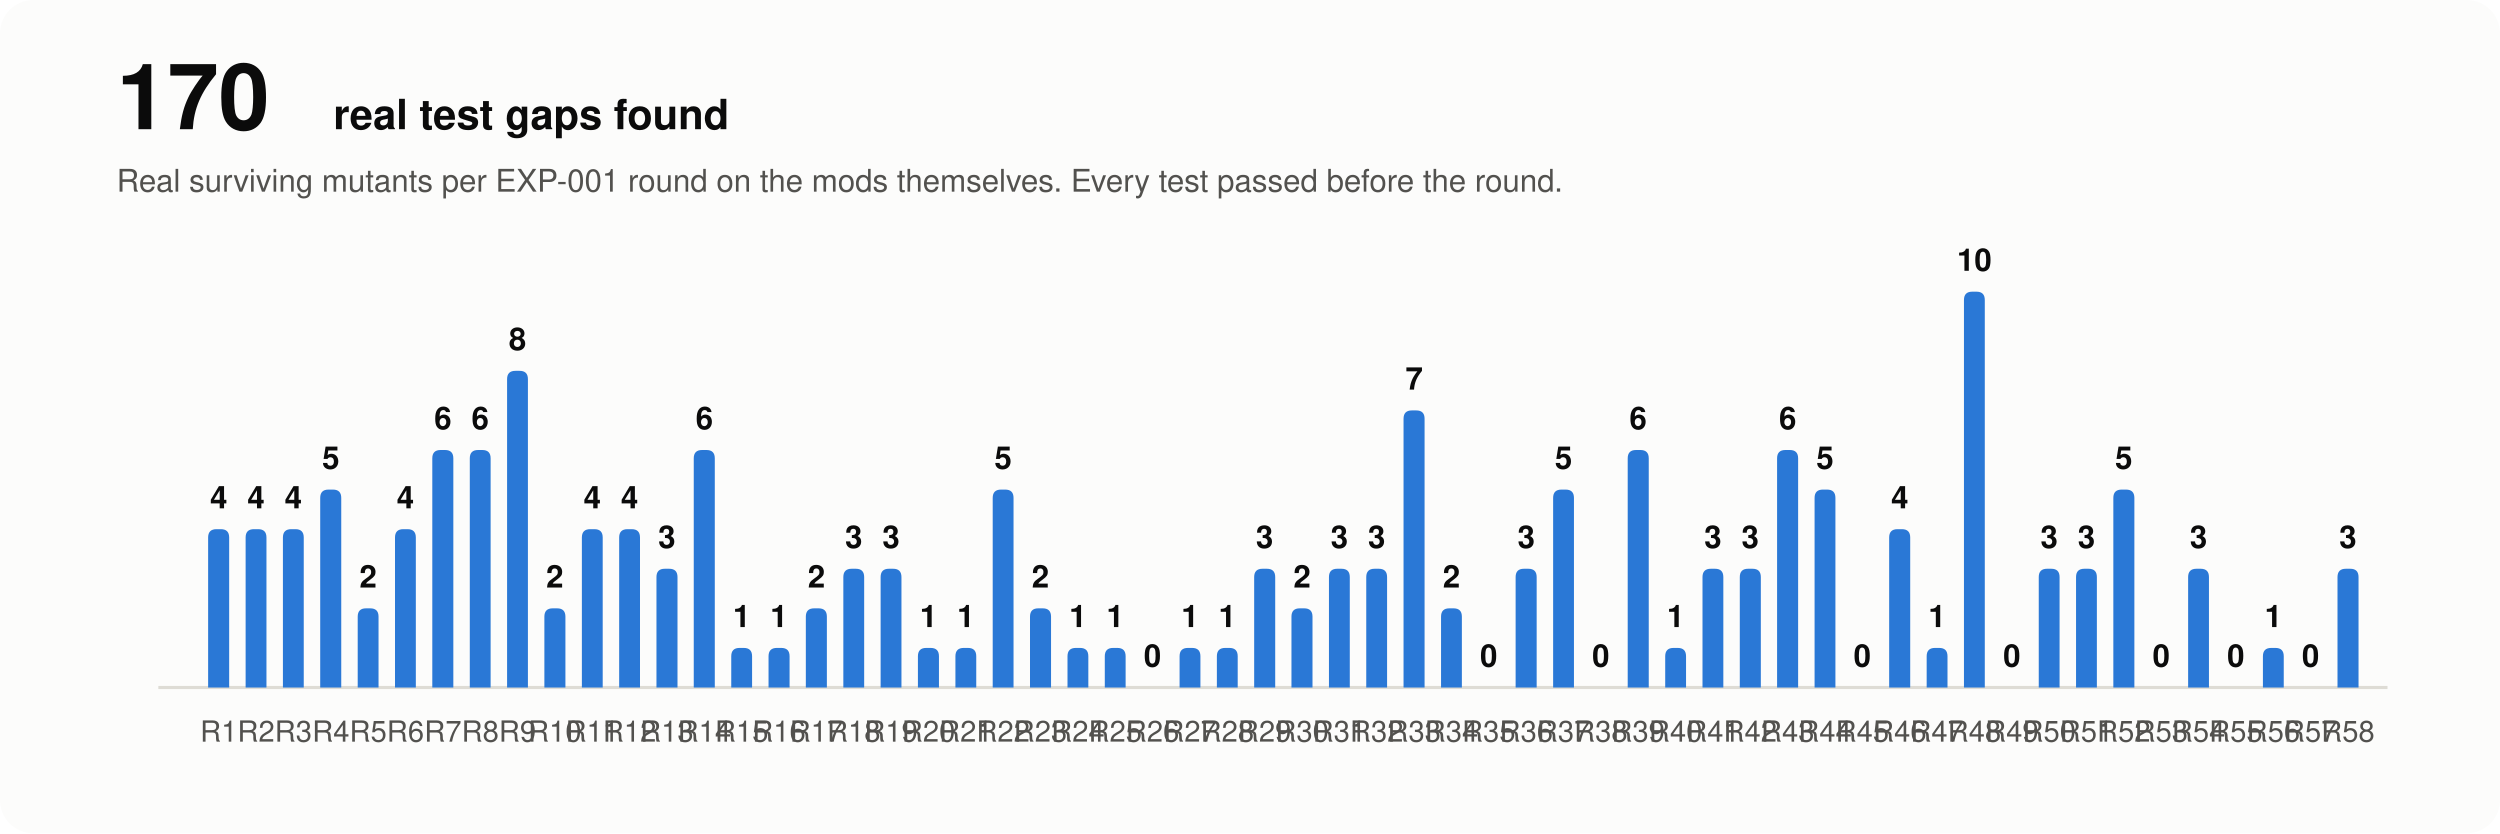
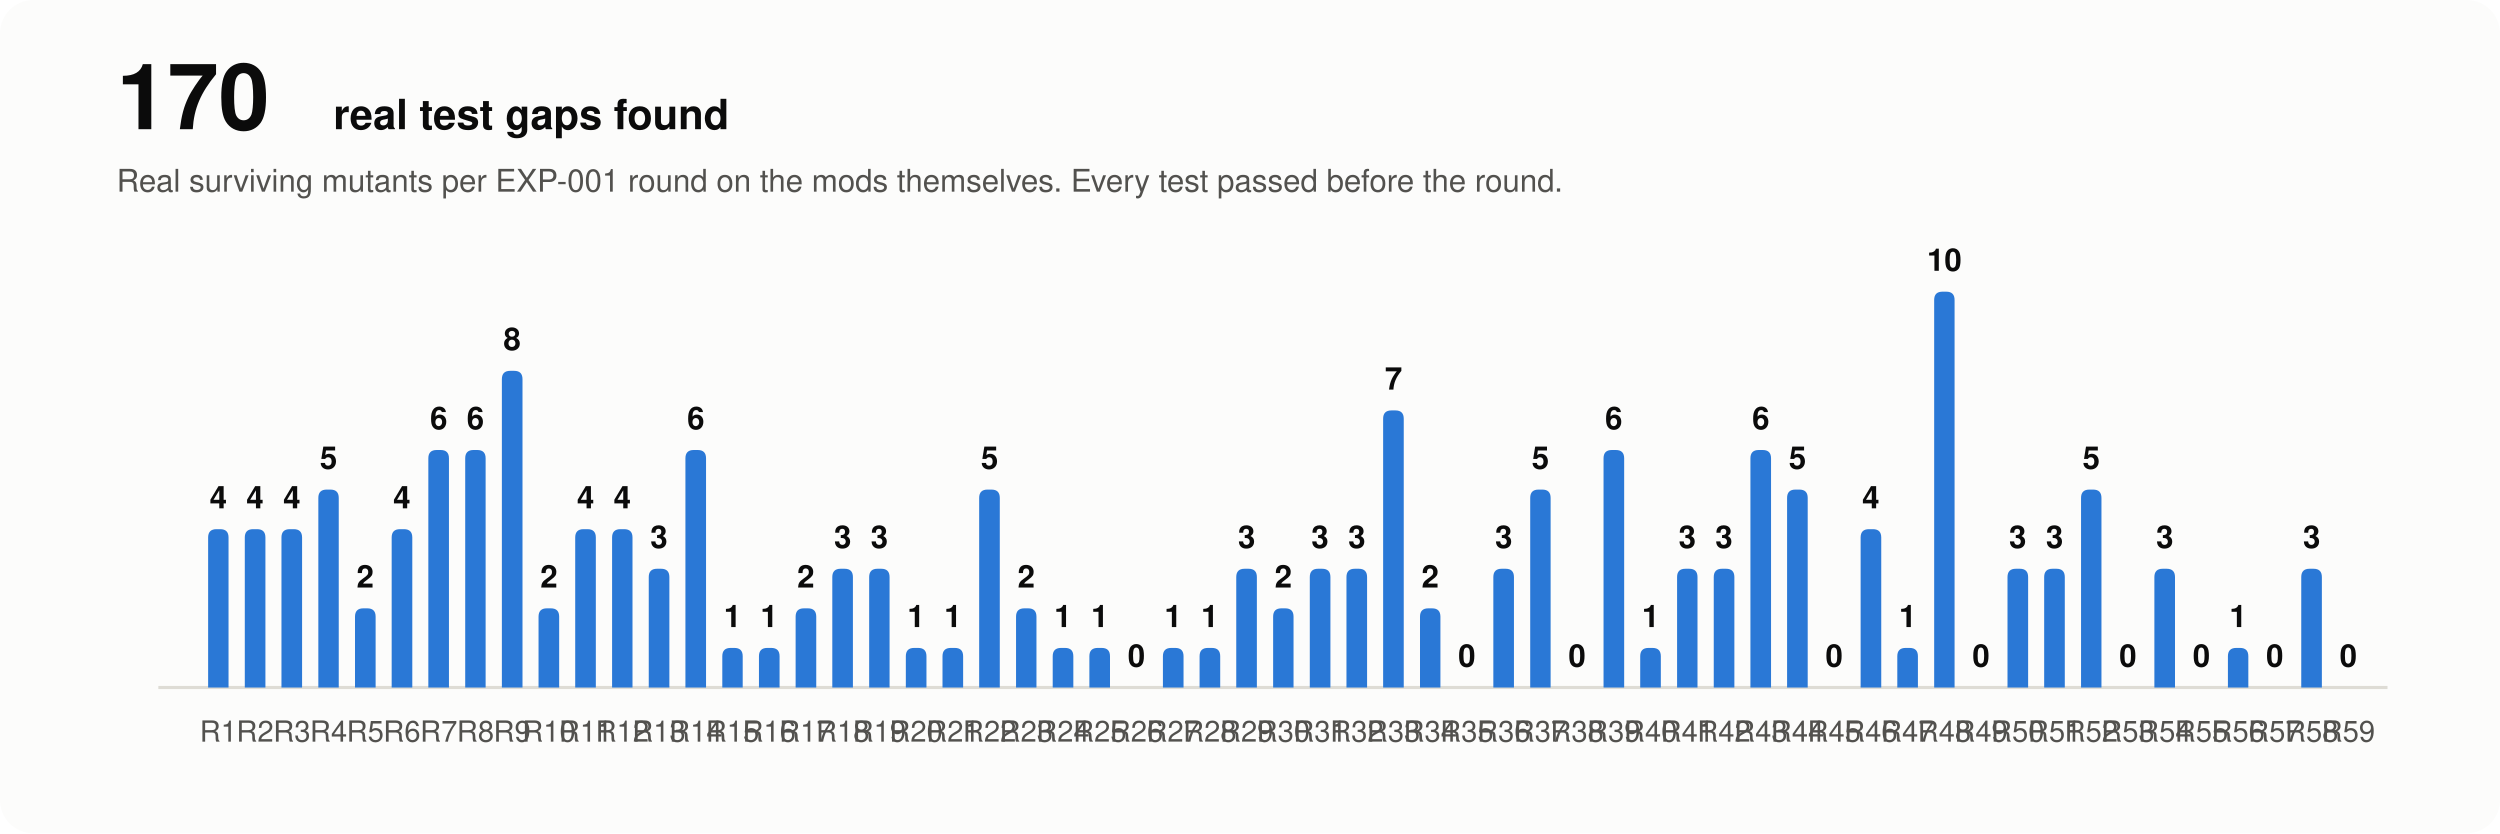
- <svg xmlns="http://www.w3.org/2000/svg" viewBox="0 0 1200 400" width="1200" height="400" role="img" aria-label="170 real test gaps found in 58 rounds" font-family="ui-sans-serif, -apple-system, 'Segoe UI', Helvetica, Arial, sans-serif">
+ <svg xmlns="http://www.w3.org/2000/svg" viewBox="0 0 1200 400" width="1200" height="400" role="img" aria-label="170 real test gaps found in 59 rounds" font-family="ui-sans-serif, -apple-system, 'Segoe UI', Helvetica, Arial, sans-serif">
  <style>
  .sup { fill: #fcfcfb; } .sup2 { fill: #f3f2ef; } .borda { stroke: #dedcd5; }
  .t1 { fill: #0b0b0b; } .t2 { fill: #52514e; } .t3 { fill: #8a887f; }
  .ac { fill: #2a78d6; } .acs { stroke: #2a78d6; } .acf { fill: #e8f1fb; }
  .ok { fill: #0f7a3d; } .okf { fill: #e3f3e8; }
  @media (prefers-color-scheme: dark) {
    .sup { fill: #1a1a19; } .sup2 { fill: #232322; } .borda { stroke: #3a3936; }
    .t1 { fill: #f0efec; } .t2 { fill: #c3c2b7; } .t3 { fill: #8f8d84; }
    .ac { fill: #3987e5; } .acs { stroke: #3987e5; } .acf { fill: #1d2c40; }
    .ok { fill: #4cc27a; } .okf { fill: #16301f; }
  }
  @media (prefers-reduced-motion: reduce) { * { animation: none !important; } }

  .barra { transform-box: fill-box; transform-origin: bottom; animation: cresce 1.1s cubic-bezier(.2,.8,.2,1); }
  @keyframes cresce { from { transform: scaleY(0); } to { transform: scaleY(1); } }
</style>
  <rect width="1200" height="400" rx="16" class="sup" />
  <text x="56" y="62" font-size="44" font-weight="800" class="t1">170</text>
  <text x="160" y="62" font-size="20" font-weight="700" class="t1">real test gaps found</text>
  <text x="56" y="92" font-size="15" class="t2">Real surviving mutants per EXP-001 round on the mods themselves. Every test passed before the round.</text>
  <line x1="76" y1="330" x2="1146" y2="330" class="borda" stroke-width="1.5" />
  <g class="barra">
-     <path d="M99.9,330 L99.9,258.0 Q99.9,254.0 103.9,254.0 L106.0,254.0 Q110.0,254.0 110.0,258.0 L110.0,330 Z" class="ac" />
-   </g>
-   <text x="105.0" y="244.0" font-size="15" font-weight="700" class="t1" text-anchor="middle">4</text>
-   <text x="105.0" y="356" font-size="14" class="t2" text-anchor="middle">R1</text>
-   <g class="barra">
-     <path d="M117.9,330 L117.9,258.0 Q117.9,254.0 121.9,254.0 L123.9,254.0 Q127.9,254.0 127.9,258.0 L127.9,330 Z" class="ac" />
-   </g>
-   <text x="122.9" y="244.0" font-size="15" font-weight="700" class="t1" text-anchor="middle">4</text>
-   <text x="122.9" y="356" font-size="14" class="t2" text-anchor="middle">R2</text>
-   <g class="barra">
-     <path d="M135.8,330 L135.8,258.0 Q135.8,254.0 139.8,254.0 L141.8,254.0 Q145.8,254.0 145.8,258.0 L145.8,330 Z" class="ac" />
-   </g>
-   <text x="140.8" y="244.0" font-size="15" font-weight="700" class="t1" text-anchor="middle">4</text>
-   <text x="140.8" y="356" font-size="14" class="t2" text-anchor="middle">R3</text>
-   <g class="barra">
-     <path d="M153.7,330 L153.7,239.0 Q153.7,235.0 157.7,235.0 L159.8,235.0 Q163.8,235.0 163.8,239.0 L163.8,330 Z" class="ac" />
-   </g>
-   <text x="158.8" y="225.0" font-size="15" font-weight="700" class="t1" text-anchor="middle">5</text>
-   <text x="158.8" y="356" font-size="14" class="t2" text-anchor="middle">R4</text>
-   <g class="barra">
-     <path d="M171.7,330 L171.7,296.0 Q171.7,292.0 175.7,292.0 L177.7,292.0 Q181.7,292.0 181.7,296.0 L181.7,330 Z" class="ac" />
-   </g>
-   <text x="176.7" y="282.0" font-size="15" font-weight="700" class="t1" text-anchor="middle">2</text>
-   <text x="176.7" y="356" font-size="14" class="t2" text-anchor="middle">R5</text>
-   <g class="barra">
-     <path d="M189.6,330 L189.6,258.0 Q189.6,254.0 193.6,254.0 L195.6,254.0 Q199.6,254.0 199.6,258.0 L199.6,330 Z" class="ac" />
-   </g>
-   <text x="194.6" y="244.0" font-size="15" font-weight="700" class="t1" text-anchor="middle">4</text>
-   <text x="194.6" y="356" font-size="14" class="t2" text-anchor="middle">R6</text>
-   <g class="barra">
-     <path d="M207.5,330 L207.5,220.0 Q207.5,216.0 211.5,216.0 L213.6,216.0 Q217.6,216.0 217.6,220.0 L217.6,330 Z" class="ac" />
-   </g>
-   <text x="212.6" y="206.0" font-size="15" font-weight="700" class="t1" text-anchor="middle">6</text>
-   <text x="212.6" y="356" font-size="14" class="t2" text-anchor="middle">R7</text>
-   <g class="barra">
-     <path d="M225.5,330 L225.5,220.0 Q225.5,216.0 229.5,216.0 L231.5,216.0 Q235.5,216.0 235.5,220.0 L235.5,330 Z" class="ac" />
-   </g>
-   <text x="230.5" y="206.0" font-size="15" font-weight="700" class="t1" text-anchor="middle">6</text>
-   <text x="230.5" y="356" font-size="14" class="t2" text-anchor="middle">R8</text>
-   <g class="barra">
-     <path d="M243.4,330 L243.4,182.0 Q243.4,178.0 247.4,178.0 L249.4,178.0 Q253.4,178.0 253.4,182.0 L253.4,330 Z" class="ac" />
-   </g>
-   <text x="248.4" y="168.0" font-size="15" font-weight="700" class="t1" text-anchor="middle">8</text>
-   <text x="248.4" y="356" font-size="14" class="t2" text-anchor="middle">R9</text>
-   <g class="barra">
-     <path d="M261.3,330 L261.3,296.0 Q261.3,292.0 265.3,292.0 L267.4,292.0 Q271.4,292.0 271.4,296.0 L271.4,330 Z" class="ac" />
-   </g>
-   <text x="266.3" y="282.0" font-size="15" font-weight="700" class="t1" text-anchor="middle">2</text>
-   <text x="266.3" y="356" font-size="14" class="t2" text-anchor="middle">R10</text>
-   <g class="barra">
-     <path d="M279.3,330 L279.3,258.0 Q279.3,254.0 283.3,254.0 L285.3,254.0 Q289.3,254.0 289.3,258.0 L289.3,330 Z" class="ac" />
-   </g>
-   <text x="284.3" y="244.0" font-size="15" font-weight="700" class="t1" text-anchor="middle">4</text>
-   <text x="284.3" y="356" font-size="14" class="t2" text-anchor="middle">R11</text>
-   <g class="barra">
-     <path d="M297.2,330 L297.2,258.0 Q297.2,254.0 301.2,254.0 L303.2,254.0 Q307.2,254.0 307.2,258.0 L307.2,330 Z" class="ac" />
-   </g>
-   <text x="302.2" y="244.0" font-size="15" font-weight="700" class="t1" text-anchor="middle">4</text>
-   <text x="302.2" y="356" font-size="14" class="t2" text-anchor="middle">R12</text>
-   <g class="barra">
-     <path d="M315.1,330 L315.1,277.0 Q315.1,273.0 319.1,273.0 L321.2,273.0 Q325.2,273.0 325.2,277.0 L325.2,330 Z" class="ac" />
-   </g>
-   <text x="320.1" y="263.0" font-size="15" font-weight="700" class="t1" text-anchor="middle">3</text>
-   <text x="320.1" y="356" font-size="14" class="t2" text-anchor="middle">R13</text>
-   <g class="barra">
-     <path d="M333.0,330 L333.0,220.0 Q333.0,216.0 337.0,216.0 L339.1,216.0 Q343.1,216.0 343.1,220.0 L343.1,330 Z" class="ac" />
-   </g>
-   <text x="338.1" y="206.0" font-size="15" font-weight="700" class="t1" text-anchor="middle">6</text>
-   <text x="338.1" y="356" font-size="14" class="t2" text-anchor="middle">R14</text>
-   <g class="barra">
-     <path d="M351.0,330 L351.0,315.0 Q351.0,311.0 355.0,311.0 L357.0,311.0 Q361.0,311.0 361.0,315.0 L361.0,330 Z" class="ac" />
-   </g>
-   <text x="356.0" y="301.0" font-size="15" font-weight="700" class="t1" text-anchor="middle">1</text>
-   <text x="356.0" y="356" font-size="14" class="t2" text-anchor="middle">R15</text>
-   <g class="barra">
-     <path d="M368.9,330 L368.9,315.0 Q368.9,311.0 372.9,311.0 L375.0,311.0 Q379.0,311.0 379.0,315.0 L379.0,330 Z" class="ac" />
-   </g>
-   <text x="373.9" y="301.0" font-size="15" font-weight="700" class="t1" text-anchor="middle">1</text>
-   <text x="373.9" y="356" font-size="14" class="t2" text-anchor="middle">R16</text>
-   <g class="barra">
-     <path d="M386.8,330 L386.8,296.0 Q386.8,292.0 390.8,292.0 L392.9,292.0 Q396.9,292.0 396.9,296.0 L396.9,330 Z" class="ac" />
-   </g>
-   <text x="391.9" y="282.0" font-size="15" font-weight="700" class="t1" text-anchor="middle">2</text>
-   <text x="391.9" y="356" font-size="14" class="t2" text-anchor="middle">R17</text>
-   <g class="barra">
-     <path d="M404.8,330 L404.8,277.0 Q404.8,273.0 408.8,273.0 L410.8,273.0 Q414.8,273.0 414.8,277.0 L414.8,330 Z" class="ac" />
-   </g>
-   <text x="409.8" y="263.0" font-size="15" font-weight="700" class="t1" text-anchor="middle">3</text>
-   <text x="409.8" y="356" font-size="14" class="t2" text-anchor="middle">R18</text>
-   <g class="barra">
-     <path d="M422.7,330 L422.7,277.0 Q422.7,273.0 426.7,273.0 L428.7,273.0 Q432.7,273.0 432.7,277.0 L432.7,330 Z" class="ac" />
-   </g>
-   <text x="427.7" y="263.0" font-size="15" font-weight="700" class="t1" text-anchor="middle">3</text>
-   <text x="427.7" y="356" font-size="14" class="t2" text-anchor="middle">R19</text>
-   <g class="barra">
-     <path d="M440.6,330 L440.6,315.0 Q440.6,311.0 444.6,311.0 L446.7,311.0 Q450.7,311.0 450.7,315.0 L450.7,330 Z" class="ac" />
-   </g>
-   <text x="445.7" y="301.0" font-size="15" font-weight="700" class="t1" text-anchor="middle">1</text>
-   <text x="445.7" y="356" font-size="14" class="t2" text-anchor="middle">R20</text>
-   <g class="barra">
-     <path d="M458.6,330 L458.6,315.0 Q458.6,311.0 462.6,311.0 L464.6,311.0 Q468.6,311.0 468.6,315.0 L468.6,330 Z" class="ac" />
-   </g>
-   <text x="463.6" y="301.0" font-size="15" font-weight="700" class="t1" text-anchor="middle">1</text>
-   <text x="463.6" y="356" font-size="14" class="t2" text-anchor="middle">R21</text>
-   <g class="barra">
-     <path d="M476.5,330 L476.5,239.0 Q476.5,235.0 480.5,235.0 L482.5,235.0 Q486.5,235.0 486.5,239.0 L486.5,330 Z" class="ac" />
-   </g>
-   <text x="481.5" y="225.0" font-size="15" font-weight="700" class="t1" text-anchor="middle">5</text>
-   <text x="481.5" y="356" font-size="14" class="t2" text-anchor="middle">R22</text>
-   <g class="barra">
-     <path d="M494.4,330 L494.4,296.0 Q494.4,292.0 498.4,292.0 L500.5,292.0 Q504.5,292.0 504.5,296.0 L504.5,330 Z" class="ac" />
-   </g>
-   <text x="499.4" y="282.0" font-size="15" font-weight="700" class="t1" text-anchor="middle">2</text>
-   <text x="499.4" y="356" font-size="14" class="t2" text-anchor="middle">R23</text>
-   <g class="barra">
-     <path d="M512.4,330 L512.4,315.0 Q512.4,311.0 516.4,311.0 L518.4,311.0 Q522.4,311.0 522.4,315.0 L522.4,330 Z" class="ac" />
-   </g>
-   <text x="517.4" y="301.0" font-size="15" font-weight="700" class="t1" text-anchor="middle">1</text>
-   <text x="517.4" y="356" font-size="14" class="t2" text-anchor="middle">R24</text>
-   <g class="barra">
-     <path d="M530.3,330 L530.3,315.0 Q530.3,311.0 534.3,311.0 L536.3,311.0 Q540.3,311.0 540.3,315.0 L540.3,330 Z" class="ac" />
-   </g>
-   <text x="535.3" y="301.0" font-size="15" font-weight="700" class="t1" text-anchor="middle">1</text>
-   <text x="535.3" y="356" font-size="14" class="t2" text-anchor="middle">R25</text>
-   <g class="barra">
-     <path d="M548.2,330 L548.2,330.0 Q548.2,330.0 548.2,330.0 L558.3,330.0 Q558.3,330.0 558.3,330.0 L558.3,330 Z" class="ac" />
-   </g>
-   <text x="553.2" y="320.0" font-size="15" font-weight="700" class="t1" text-anchor="middle">0</text>
-   <text x="553.2" y="356" font-size="14" class="t2" text-anchor="middle">R26</text>
-   <g class="barra">
-     <path d="M566.2,330 L566.2,315.0 Q566.2,311.0 570.2,311.0 L572.2,311.0 Q576.2,311.0 576.2,315.0 L576.2,330 Z" class="ac" />
-   </g>
-   <text x="571.2" y="301.0" font-size="15" font-weight="700" class="t1" text-anchor="middle">1</text>
-   <text x="571.2" y="356" font-size="14" class="t2" text-anchor="middle">R27</text>
-   <g class="barra">
-     <path d="M584.1,330 L584.1,315.0 Q584.1,311.0 588.1,311.0 L590.1,311.0 Q594.1,311.0 594.1,315.0 L594.1,330 Z" class="ac" />
-   </g>
-   <text x="589.1" y="301.0" font-size="15" font-weight="700" class="t1" text-anchor="middle">1</text>
-   <text x="589.1" y="356" font-size="14" class="t2" text-anchor="middle">R28</text>
-   <g class="barra">
-     <path d="M602.0,330 L602.0,277.0 Q602.0,273.0 606.0,273.0 L608.1,273.0 Q612.1,273.0 612.1,277.0 L612.1,330 Z" class="ac" />
-   </g>
-   <text x="607.0" y="263.0" font-size="15" font-weight="700" class="t1" text-anchor="middle">3</text>
-   <text x="607.0" y="356" font-size="14" class="t2" text-anchor="middle">R29</text>
-   <g class="barra">
-     <path d="M619.9,330 L619.9,296.0 Q619.9,292.0 623.9,292.0 L626.0,292.0 Q630.0,292.0 630.0,296.0 L630.0,330 Z" class="ac" />
-   </g>
-   <text x="625.0" y="282.0" font-size="15" font-weight="700" class="t1" text-anchor="middle">2</text>
-   <text x="625.0" y="356" font-size="14" class="t2" text-anchor="middle">R30</text>
-   <g class="barra">
-     <path d="M637.9,330 L637.9,277.0 Q637.9,273.0 641.9,273.0 L643.9,273.0 Q647.9,273.0 647.9,277.0 L647.9,330 Z" class="ac" />
-   </g>
-   <text x="642.9" y="263.0" font-size="15" font-weight="700" class="t1" text-anchor="middle">3</text>
-   <text x="642.9" y="356" font-size="14" class="t2" text-anchor="middle">R31</text>
-   <g class="barra">
-     <path d="M655.8,330 L655.8,277.0 Q655.8,273.0 659.8,273.0 L661.8,273.0 Q665.8,273.0 665.8,277.0 L665.8,330 Z" class="ac" />
-   </g>
-   <text x="660.8" y="263.0" font-size="15" font-weight="700" class="t1" text-anchor="middle">3</text>
-   <text x="660.8" y="356" font-size="14" class="t2" text-anchor="middle">R32</text>
-   <g class="barra">
-     <path d="M673.7,330 L673.7,201.0 Q673.7,197.0 677.7,197.0 L679.8,197.0 Q683.8,197.0 683.8,201.0 L683.8,330 Z" class="ac" />
-   </g>
-   <text x="678.8" y="187.0" font-size="15" font-weight="700" class="t1" text-anchor="middle">7</text>
-   <text x="678.8" y="356" font-size="14" class="t2" text-anchor="middle">R33</text>
-   <g class="barra">
-     <path d="M691.7,330 L691.7,296.0 Q691.7,292.0 695.7,292.0 L697.7,292.0 Q701.7,292.0 701.7,296.0 L701.7,330 Z" class="ac" />
-   </g>
-   <text x="696.7" y="282.0" font-size="15" font-weight="700" class="t1" text-anchor="middle">2</text>
-   <text x="696.7" y="356" font-size="14" class="t2" text-anchor="middle">R34</text>
-   <g class="barra">
-     <path d="M709.6,330 L709.6,330.0 Q709.6,330.0 709.6,330.0 L719.6,330.0 Q719.6,330.0 719.6,330.0 L719.6,330 Z" class="ac" />
-   </g>
-   <text x="714.6" y="320.0" font-size="15" font-weight="700" class="t1" text-anchor="middle">0</text>
-   <text x="714.6" y="356" font-size="14" class="t2" text-anchor="middle">R35</text>
-   <g class="barra">
-     <path d="M727.5,330 L727.5,277.0 Q727.5,273.0 731.5,273.0 L733.6,273.0 Q737.6,273.0 737.6,277.0 L737.6,330 Z" class="ac" />
-   </g>
-   <text x="732.6" y="263.0" font-size="15" font-weight="700" class="t1" text-anchor="middle">3</text>
-   <text x="732.6" y="356" font-size="14" class="t2" text-anchor="middle">R36</text>
-   <g class="barra">
-     <path d="M745.5,330 L745.5,239.0 Q745.5,235.0 749.5,235.0 L751.5,235.0 Q755.5,235.0 755.5,239.0 L755.5,330 Z" class="ac" />
-   </g>
-   <text x="750.5" y="225.0" font-size="15" font-weight="700" class="t1" text-anchor="middle">5</text>
-   <text x="750.5" y="356" font-size="14" class="t2" text-anchor="middle">R37</text>
-   <g class="barra">
-     <path d="M763.4,330 L763.4,330.0 Q763.4,330.0 763.4,330.0 L773.4,330.0 Q773.4,330.0 773.4,330.0 L773.4,330 Z" class="ac" />
-   </g>
-   <text x="768.4" y="320.0" font-size="15" font-weight="700" class="t1" text-anchor="middle">0</text>
-   <text x="768.4" y="356" font-size="14" class="t2" text-anchor="middle">R38</text>
-   <g class="barra">
-     <path d="M781.3,330 L781.3,220.0 Q781.3,216.0 785.3,216.0 L787.4,216.0 Q791.4,216.0 791.4,220.0 L791.4,330 Z" class="ac" />
-   </g>
-   <text x="786.3" y="206.0" font-size="15" font-weight="700" class="t1" text-anchor="middle">6</text>
-   <text x="786.3" y="356" font-size="14" class="t2" text-anchor="middle">R39</text>
-   <g class="barra">
-     <path d="M799.3,330 L799.3,315.0 Q799.3,311.0 803.3,311.0 L805.3,311.0 Q809.3,311.0 809.3,315.0 L809.3,330 Z" class="ac" />
-   </g>
-   <text x="804.3" y="301.0" font-size="15" font-weight="700" class="t1" text-anchor="middle">1</text>
-   <text x="804.3" y="356" font-size="14" class="t2" text-anchor="middle">R40</text>
-   <g class="barra">
-     <path d="M817.2,330 L817.2,277.0 Q817.2,273.0 821.2,273.0 L823.2,273.0 Q827.2,273.0 827.2,277.0 L827.2,330 Z" class="ac" />
-   </g>
-   <text x="822.2" y="263.0" font-size="15" font-weight="700" class="t1" text-anchor="middle">3</text>
-   <text x="822.2" y="356" font-size="14" class="t2" text-anchor="middle">R41</text>
-   <g class="barra">
-     <path d="M835.1,330 L835.1,277.0 Q835.1,273.0 839.1,273.0 L841.2,273.0 Q845.2,273.0 845.2,277.0 L845.2,330 Z" class="ac" />
-   </g>
-   <text x="840.1" y="263.0" font-size="15" font-weight="700" class="t1" text-anchor="middle">3</text>
-   <text x="840.1" y="356" font-size="14" class="t2" text-anchor="middle">R42</text>
-   <g class="barra">
-     <path d="M853.0,330 L853.0,220.0 Q853.0,216.0 857.0,216.0 L859.1,216.0 Q863.1,216.0 863.1,220.0 L863.1,330 Z" class="ac" />
-   </g>
-   <text x="858.1" y="206.0" font-size="15" font-weight="700" class="t1" text-anchor="middle">6</text>
-   <text x="858.1" y="356" font-size="14" class="t2" text-anchor="middle">R43</text>
-   <g class="barra">
-     <path d="M871.0,330 L871.0,239.0 Q871.0,235.0 875.0,235.0 L877.0,235.0 Q881.0,235.0 881.0,239.0 L881.0,330 Z" class="ac" />
-   </g>
-   <text x="876.0" y="225.0" font-size="15" font-weight="700" class="t1" text-anchor="middle">5</text>
-   <text x="876.0" y="356" font-size="14" class="t2" text-anchor="middle">R44</text>
-   <g class="barra">
-     <path d="M888.9,330 L888.9,330.0 Q888.9,330.0 888.9,330.0 L899.0,330.0 Q899.0,330.0 899.0,330.0 L899.0,330 Z" class="ac" />
-   </g>
-   <text x="893.9" y="320.0" font-size="15" font-weight="700" class="t1" text-anchor="middle">0</text>
-   <text x="893.9" y="356" font-size="14" class="t2" text-anchor="middle">R45</text>
-   <g class="barra">
-     <path d="M906.8,330 L906.8,258.0 Q906.8,254.0 910.8,254.0 L912.9,254.0 Q916.9,254.0 916.9,258.0 L916.9,330 Z" class="ac" />
-   </g>
-   <text x="911.9" y="244.0" font-size="15" font-weight="700" class="t1" text-anchor="middle">4</text>
-   <text x="911.9" y="356" font-size="14" class="t2" text-anchor="middle">R46</text>
-   <g class="barra">
-     <path d="M924.8,330 L924.8,315.0 Q924.8,311.0 928.8,311.0 L930.8,311.0 Q934.8,311.0 934.8,315.0 L934.8,330 Z" class="ac" />
-   </g>
-   <text x="929.8" y="301.0" font-size="15" font-weight="700" class="t1" text-anchor="middle">1</text>
-   <text x="929.8" y="356" font-size="14" class="t2" text-anchor="middle">R47</text>
-   <g class="barra">
-     <path d="M942.7,330 L942.7,144.0 Q942.7,140.0 946.7,140.0 L948.7,140.0 Q952.7,140.0 952.7,144.0 L952.7,330 Z" class="ac" />
-   </g>
-   <text x="947.7" y="130.0" font-size="15" font-weight="700" class="t1" text-anchor="middle">10</text>
-   <text x="947.7" y="356" font-size="14" class="t2" text-anchor="middle">R48</text>
-   <g class="barra">
-     <path d="M960.6,330 L960.6,330.0 Q960.6,330.0 960.6,330.0 L970.7,330.0 Q970.7,330.0 970.7,330.0 L970.7,330 Z" class="ac" />
-   </g>
-   <text x="965.7" y="320.0" font-size="15" font-weight="700" class="t1" text-anchor="middle">0</text>
-   <text x="965.7" y="356" font-size="14" class="t2" text-anchor="middle">R49</text>
-   <g class="barra">
-     <path d="M978.6,330 L978.6,277.0 Q978.6,273.0 982.6,273.0 L984.6,273.0 Q988.6,273.0 988.6,277.0 L988.6,330 Z" class="ac" />
-   </g>
-   <text x="983.6" y="263.0" font-size="15" font-weight="700" class="t1" text-anchor="middle">3</text>
-   <text x="983.6" y="356" font-size="14" class="t2" text-anchor="middle">R50</text>
-   <g class="barra">
-     <path d="M996.5,330 L996.5,277.0 Q996.5,273.0 1000.5,273.0 L1002.5,273.0 Q1006.5,273.0 1006.5,277.0 L1006.5,330 Z" class="ac" />
-   </g>
-   <text x="1001.5" y="263.0" font-size="15" font-weight="700" class="t1" text-anchor="middle">3</text>
-   <text x="1001.5" y="356" font-size="14" class="t2" text-anchor="middle">R51</text>
-   <g class="barra">
-     <path d="M1014.4,330 L1014.4,239.0 Q1014.4,235.0 1018.4,235.0 L1020.5,235.0 Q1024.5,235.0 1024.5,239.0 L1024.5,330 Z" class="ac" />
-   </g>
-   <text x="1019.4" y="225.0" font-size="15" font-weight="700" class="t1" text-anchor="middle">5</text>
-   <text x="1019.4" y="356" font-size="14" class="t2" text-anchor="middle">R52</text>
-   <g class="barra">
-     <path d="M1032.4,330 L1032.4,330.0 Q1032.4,330.0 1032.4,330.0 L1042.4,330.0 Q1042.4,330.0 1042.4,330.0 L1042.4,330 Z" class="ac" />
-   </g>
-   <text x="1037.4" y="320.0" font-size="15" font-weight="700" class="t1" text-anchor="middle">0</text>
-   <text x="1037.4" y="356" font-size="14" class="t2" text-anchor="middle">R53</text>
-   <g class="barra">
-     <path d="M1050.3,330 L1050.3,277.0 Q1050.3,273.0 1054.3,273.0 L1056.3,273.0 Q1060.3,273.0 1060.3,277.0 L1060.3,330 Z" class="ac" />
-   </g>
-   <text x="1055.3" y="263.0" font-size="15" font-weight="700" class="t1" text-anchor="middle">3</text>
-   <text x="1055.3" y="356" font-size="14" class="t2" text-anchor="middle">R54</text>
-   <g class="barra">
-     <path d="M1068.2,330 L1068.2,330.0 Q1068.2,330.0 1068.2,330.0 L1078.3,330.0 Q1078.3,330.0 1078.3,330.0 L1078.3,330 Z" class="ac" />
-   </g>
-   <text x="1073.2" y="320.0" font-size="15" font-weight="700" class="t1" text-anchor="middle">0</text>
-   <text x="1073.2" y="356" font-size="14" class="t2" text-anchor="middle">R55</text>
-   <g class="barra">
-     <path d="M1086.2,330 L1086.2,315.0 Q1086.2,311.0 1090.2,311.0 L1092.2,311.0 Q1096.2,311.0 1096.2,315.0 L1096.2,330 Z" class="ac" />
-   </g>
-   <text x="1091.2" y="301.0" font-size="15" font-weight="700" class="t1" text-anchor="middle">1</text>
-   <text x="1091.2" y="356" font-size="14" class="t2" text-anchor="middle">R56</text>
-   <g class="barra">
-     <path d="M1104.1,330 L1104.1,330.0 Q1104.1,330.0 1104.1,330.0 L1114.1,330.0 Q1114.1,330.0 1114.1,330.0 L1114.1,330 Z" class="ac" />
-   </g>
-   <text x="1109.1" y="320.0" font-size="15" font-weight="700" class="t1" text-anchor="middle">0</text>
-   <text x="1109.1" y="356" font-size="14" class="t2" text-anchor="middle">R57</text>
-   <g class="barra">
-     <path d="M1122.0,330 L1122.0,277.0 Q1122.0,273.0 1126.0,273.0 L1128.1,273.0 Q1132.1,273.0 1132.1,277.0 L1132.1,330 Z" class="ac" />
-   </g>
-   <text x="1127.0" y="263.0" font-size="15" font-weight="700" class="t1" text-anchor="middle">3</text>
-   <text x="1127.0" y="356" font-size="14" class="t2" text-anchor="middle">R58</text>
+     <path d="M99.9,330 L99.9,258.0 Q99.9,254.0 103.9,254.0 L105.7,254.0 Q109.7,254.0 109.7,258.0 L109.7,330 Z" class="ac" />
+   </g>
+   <text x="104.8" y="244.0" font-size="15" font-weight="700" class="t1" text-anchor="middle">4</text>
+   <text x="104.8" y="356" font-size="14" class="t2" text-anchor="middle">R1</text>
+   <g class="barra">
+     <path d="M117.5,330 L117.5,258.0 Q117.5,254.0 121.5,254.0 L123.4,254.0 Q127.4,254.0 127.4,258.0 L127.4,330 Z" class="ac" />
+   </g>
+   <text x="122.4" y="244.0" font-size="15" font-weight="700" class="t1" text-anchor="middle">4</text>
+   <text x="122.4" y="356" font-size="14" class="t2" text-anchor="middle">R2</text>
+   <g class="barra">
+     <path d="M135.1,330 L135.1,258.0 Q135.1,254.0 139.1,254.0 L141.0,254.0 Q145.0,254.0 145.0,258.0 L145.0,330 Z" class="ac" />
+   </g>
+   <text x="140.1" y="244.0" font-size="15" font-weight="700" class="t1" text-anchor="middle">4</text>
+   <text x="140.1" y="356" font-size="14" class="t2" text-anchor="middle">R3</text>
+   <g class="barra">
+     <path d="M152.8,330 L152.8,239.0 Q152.8,235.0 156.8,235.0 L158.6,235.0 Q162.6,235.0 162.6,239.0 L162.6,330 Z" class="ac" />
+   </g>
+   <text x="157.7" y="225.0" font-size="15" font-weight="700" class="t1" text-anchor="middle">5</text>
+   <text x="157.7" y="356" font-size="14" class="t2" text-anchor="middle">R4</text>
+   <g class="barra">
+     <path d="M170.4,330 L170.4,296.0 Q170.4,292.0 174.4,292.0 L176.3,292.0 Q180.3,292.0 180.3,296.0 L180.3,330 Z" class="ac" />
+   </g>
+   <text x="175.3" y="282.0" font-size="15" font-weight="700" class="t1" text-anchor="middle">2</text>
+   <text x="175.3" y="356" font-size="14" class="t2" text-anchor="middle">R5</text>
+   <g class="barra">
+     <path d="M188.0,330 L188.0,258.0 Q188.0,254.0 192.0,254.0 L193.9,254.0 Q197.9,254.0 197.9,258.0 L197.9,330 Z" class="ac" />
+   </g>
+   <text x="192.9" y="244.0" font-size="15" font-weight="700" class="t1" text-anchor="middle">4</text>
+   <text x="192.9" y="356" font-size="14" class="t2" text-anchor="middle">R6</text>
+   <g class="barra">
+     <path d="M205.6,330 L205.6,220.0 Q205.6,216.0 209.6,216.0 L211.5,216.0 Q215.5,216.0 215.5,220.0 L215.5,330 Z" class="ac" />
+   </g>
+   <text x="210.6" y="206.0" font-size="15" font-weight="700" class="t1" text-anchor="middle">6</text>
+   <text x="210.6" y="356" font-size="14" class="t2" text-anchor="middle">R7</text>
+   <g class="barra">
+     <path d="M223.3,330 L223.3,220.0 Q223.3,216.0 227.3,216.0 L229.1,216.0 Q233.1,216.0 233.1,220.0 L233.1,330 Z" class="ac" />
+   </g>
+   <text x="228.2" y="206.0" font-size="15" font-weight="700" class="t1" text-anchor="middle">6</text>
+   <text x="228.2" y="356" font-size="14" class="t2" text-anchor="middle">R8</text>
+   <g class="barra">
+     <path d="M240.9,330 L240.9,182.0 Q240.9,178.0 244.9,178.0 L246.8,178.0 Q250.8,178.0 250.8,182.0 L250.8,330 Z" class="ac" />
+   </g>
+   <text x="245.8" y="168.0" font-size="15" font-weight="700" class="t1" text-anchor="middle">8</text>
+   <text x="245.8" y="356" font-size="14" class="t2" text-anchor="middle">R9</text>
+   <g class="barra">
+     <path d="M258.5,330 L258.5,296.0 Q258.5,292.0 262.5,292.0 L264.4,292.0 Q268.4,292.0 268.4,296.0 L268.4,330 Z" class="ac" />
+   </g>
+   <text x="263.5" y="282.0" font-size="15" font-weight="700" class="t1" text-anchor="middle">2</text>
+   <text x="263.5" y="356" font-size="14" class="t2" text-anchor="middle">R10</text>
+   <g class="barra">
+     <path d="M276.1,330 L276.1,258.0 Q276.1,254.0 280.1,254.0 L282.0,254.0 Q286.0,254.0 286.0,258.0 L286.0,330 Z" class="ac" />
+   </g>
+   <text x="281.1" y="244.0" font-size="15" font-weight="700" class="t1" text-anchor="middle">4</text>
+   <text x="281.1" y="356" font-size="14" class="t2" text-anchor="middle">R11</text>
+   <g class="barra">
+     <path d="M293.8,330 L293.8,258.0 Q293.8,254.0 297.8,254.0 L299.6,254.0 Q303.6,254.0 303.6,258.0 L303.6,330 Z" class="ac" />
+   </g>
+   <text x="298.7" y="244.0" font-size="15" font-weight="700" class="t1" text-anchor="middle">4</text>
+   <text x="298.7" y="356" font-size="14" class="t2" text-anchor="middle">R12</text>
+   <g class="barra">
+     <path d="M311.4,330 L311.4,277.0 Q311.4,273.0 315.4,273.0 L317.3,273.0 Q321.3,273.0 321.3,277.0 L321.3,330 Z" class="ac" />
+   </g>
+   <text x="316.3" y="263.0" font-size="15" font-weight="700" class="t1" text-anchor="middle">3</text>
+   <text x="316.3" y="356" font-size="14" class="t2" text-anchor="middle">R13</text>
+   <g class="barra">
+     <path d="M329.0,330 L329.0,220.0 Q329.0,216.0 333.0,216.0 L334.9,216.0 Q338.9,216.0 338.9,220.0 L338.9,330 Z" class="ac" />
+   </g>
+   <text x="334.0" y="206.0" font-size="15" font-weight="700" class="t1" text-anchor="middle">6</text>
+   <text x="334.0" y="356" font-size="14" class="t2" text-anchor="middle">R14</text>
+   <g class="barra">
+     <path d="M346.7,330 L346.7,315.0 Q346.7,311.0 350.7,311.0 L352.5,311.0 Q356.5,311.0 356.5,315.0 L356.5,330 Z" class="ac" />
+   </g>
+   <text x="351.6" y="301.0" font-size="15" font-weight="700" class="t1" text-anchor="middle">1</text>
+   <text x="351.6" y="356" font-size="14" class="t2" text-anchor="middle">R15</text>
+   <g class="barra">
+     <path d="M364.3,330 L364.3,315.0 Q364.3,311.0 368.3,311.0 L370.2,311.0 Q374.2,311.0 374.2,315.0 L374.2,330 Z" class="ac" />
+   </g>
+   <text x="369.2" y="301.0" font-size="15" font-weight="700" class="t1" text-anchor="middle">1</text>
+   <text x="369.2" y="356" font-size="14" class="t2" text-anchor="middle">R16</text>
+   <g class="barra">
+     <path d="M381.9,330 L381.9,296.0 Q381.9,292.0 385.9,292.0 L387.8,292.0 Q391.8,292.0 391.8,296.0 L391.8,330 Z" class="ac" />
+   </g>
+   <text x="386.8" y="282.0" font-size="15" font-weight="700" class="t1" text-anchor="middle">2</text>
+   <text x="386.8" y="356" font-size="14" class="t2" text-anchor="middle">R17</text>
+   <g class="barra">
+     <path d="M399.5,330 L399.5,277.0 Q399.5,273.0 403.5,273.0 L405.4,273.0 Q409.4,273.0 409.4,277.0 L409.4,330 Z" class="ac" />
+   </g>
+   <text x="404.5" y="263.0" font-size="15" font-weight="700" class="t1" text-anchor="middle">3</text>
+   <text x="404.5" y="356" font-size="14" class="t2" text-anchor="middle">R18</text>
+   <g class="barra">
+     <path d="M417.2,330 L417.2,277.0 Q417.2,273.0 421.2,273.0 L423.0,273.0 Q427.0,273.0 427.0,277.0 L427.0,330 Z" class="ac" />
+   </g>
+   <text x="422.1" y="263.0" font-size="15" font-weight="700" class="t1" text-anchor="middle">3</text>
+   <text x="422.1" y="356" font-size="14" class="t2" text-anchor="middle">R19</text>
+   <g class="barra">
+     <path d="M434.8,330 L434.8,315.0 Q434.8,311.0 438.8,311.0 L440.7,311.0 Q444.7,311.0 444.7,315.0 L444.7,330 Z" class="ac" />
+   </g>
+   <text x="439.7" y="301.0" font-size="15" font-weight="700" class="t1" text-anchor="middle">1</text>
+   <text x="439.7" y="356" font-size="14" class="t2" text-anchor="middle">R20</text>
+   <g class="barra">
+     <path d="M452.4,330 L452.4,315.0 Q452.4,311.0 456.4,311.0 L458.3,311.0 Q462.3,311.0 462.3,315.0 L462.3,330 Z" class="ac" />
+   </g>
+   <text x="457.4" y="301.0" font-size="15" font-weight="700" class="t1" text-anchor="middle">1</text>
+   <text x="457.4" y="356" font-size="14" class="t2" text-anchor="middle">R21</text>
+   <g class="barra">
+     <path d="M470.0,330 L470.0,239.0 Q470.0,235.0 474.0,235.0 L475.9,235.0 Q479.9,235.0 479.9,239.0 L479.9,330 Z" class="ac" />
+   </g>
+   <text x="475.0" y="225.0" font-size="15" font-weight="700" class="t1" text-anchor="middle">5</text>
+   <text x="475.0" y="356" font-size="14" class="t2" text-anchor="middle">R22</text>
+   <g class="barra">
+     <path d="M487.7,330 L487.7,296.0 Q487.7,292.0 491.7,292.0 L493.5,292.0 Q497.5,292.0 497.5,296.0 L497.5,330 Z" class="ac" />
+   </g>
+   <text x="492.6" y="282.0" font-size="15" font-weight="700" class="t1" text-anchor="middle">2</text>
+   <text x="492.6" y="356" font-size="14" class="t2" text-anchor="middle">R23</text>
+   <g class="barra">
+     <path d="M505.3,330 L505.3,315.0 Q505.3,311.0 509.3,311.0 L511.2,311.0 Q515.2,311.0 515.2,315.0 L515.2,330 Z" class="ac" />
+   </g>
+   <text x="510.2" y="301.0" font-size="15" font-weight="700" class="t1" text-anchor="middle">1</text>
+   <text x="510.2" y="356" font-size="14" class="t2" text-anchor="middle">R24</text>
+   <g class="barra">
+     <path d="M522.9,330 L522.9,315.0 Q522.9,311.0 526.9,311.0 L528.8,311.0 Q532.8,311.0 532.8,315.0 L532.8,330 Z" class="ac" />
+   </g>
+   <text x="527.9" y="301.0" font-size="15" font-weight="700" class="t1" text-anchor="middle">1</text>
+   <text x="527.9" y="356" font-size="14" class="t2" text-anchor="middle">R25</text>
+   <g class="barra">
+     <path d="M540.6,330 L540.6,330.0 Q540.6,330.0 540.6,330.0 L550.4,330.0 Q550.4,330.0 550.4,330.0 L550.4,330 Z" class="ac" />
+   </g>
+   <text x="545.5" y="320.0" font-size="15" font-weight="700" class="t1" text-anchor="middle">0</text>
+   <text x="545.5" y="356" font-size="14" class="t2" text-anchor="middle">R26</text>
+   <g class="barra">
+     <path d="M558.2,330 L558.2,315.0 Q558.2,311.0 562.2,311.0 L564.1,311.0 Q568.1,311.0 568.1,315.0 L568.1,330 Z" class="ac" />
+   </g>
+   <text x="563.1" y="301.0" font-size="15" font-weight="700" class="t1" text-anchor="middle">1</text>
+   <text x="563.1" y="356" font-size="14" class="t2" text-anchor="middle">R27</text>
+   <g class="barra">
+     <path d="M575.8,330 L575.8,315.0 Q575.8,311.0 579.8,311.0 L581.7,311.0 Q585.7,311.0 585.7,315.0 L585.7,330 Z" class="ac" />
+   </g>
+   <text x="580.7" y="301.0" font-size="15" font-weight="700" class="t1" text-anchor="middle">1</text>
+   <text x="580.7" y="356" font-size="14" class="t2" text-anchor="middle">R28</text>
+   <g class="barra">
+     <path d="M593.4,330 L593.4,277.0 Q593.4,273.0 597.4,273.0 L599.3,273.0 Q603.3,273.0 603.3,277.0 L603.3,330 Z" class="ac" />
+   </g>
+   <text x="598.4" y="263.0" font-size="15" font-weight="700" class="t1" text-anchor="middle">3</text>
+   <text x="598.4" y="356" font-size="14" class="t2" text-anchor="middle">R29</text>
+   <g class="barra">
+     <path d="M611.1,330 L611.1,296.0 Q611.1,292.0 615.1,292.0 L616.9,292.0 Q620.9,292.0 620.9,296.0 L620.9,330 Z" class="ac" />
+   </g>
+   <text x="616.0" y="282.0" font-size="15" font-weight="700" class="t1" text-anchor="middle">2</text>
+   <text x="616.0" y="356" font-size="14" class="t2" text-anchor="middle">R30</text>
+   <g class="barra">
+     <path d="M628.7,330 L628.7,277.0 Q628.7,273.0 632.7,273.0 L634.6,273.0 Q638.6,273.0 638.6,277.0 L638.6,330 Z" class="ac" />
+   </g>
+   <text x="633.6" y="263.0" font-size="15" font-weight="700" class="t1" text-anchor="middle">3</text>
+   <text x="633.6" y="356" font-size="14" class="t2" text-anchor="middle">R31</text>
+   <g class="barra">
+     <path d="M646.3,330 L646.3,277.0 Q646.3,273.0 650.3,273.0 L652.2,273.0 Q656.2,273.0 656.2,277.0 L656.2,330 Z" class="ac" />
+   </g>
+   <text x="651.3" y="263.0" font-size="15" font-weight="700" class="t1" text-anchor="middle">3</text>
+   <text x="651.3" y="356" font-size="14" class="t2" text-anchor="middle">R32</text>
+   <g class="barra">
+     <path d="M663.9,330 L663.9,201.0 Q663.9,197.0 667.9,197.0 L669.8,197.0 Q673.8,197.0 673.8,201.0 L673.8,330 Z" class="ac" />
+   </g>
+   <text x="668.9" y="187.0" font-size="15" font-weight="700" class="t1" text-anchor="middle">7</text>
+   <text x="668.9" y="356" font-size="14" class="t2" text-anchor="middle">R33</text>
+   <g class="barra">
+     <path d="M681.6,330 L681.6,296.0 Q681.6,292.0 685.6,292.0 L687.4,292.0 Q691.4,292.0 691.4,296.0 L691.4,330 Z" class="ac" />
+   </g>
+   <text x="686.5" y="282.0" font-size="15" font-weight="700" class="t1" text-anchor="middle">2</text>
+   <text x="686.5" y="356" font-size="14" class="t2" text-anchor="middle">R34</text>
+   <g class="barra">
+     <path d="M699.2,330 L699.2,330.0 Q699.2,330.0 699.2,330.0 L709.1,330.0 Q709.1,330.0 709.1,330.0 L709.1,330 Z" class="ac" />
+   </g>
+   <text x="704.1" y="320.0" font-size="15" font-weight="700" class="t1" text-anchor="middle">0</text>
+   <text x="704.1" y="356" font-size="14" class="t2" text-anchor="middle">R35</text>
+   <g class="barra">
+     <path d="M716.8,330 L716.8,277.0 Q716.8,273.0 720.8,273.0 L722.7,273.0 Q726.7,273.0 726.7,277.0 L726.7,330 Z" class="ac" />
+   </g>
+   <text x="721.8" y="263.0" font-size="15" font-weight="700" class="t1" text-anchor="middle">3</text>
+   <text x="721.8" y="356" font-size="14" class="t2" text-anchor="middle">R36</text>
+   <g class="barra">
+     <path d="M734.5,330 L734.5,239.0 Q734.5,235.0 738.5,235.0 L740.3,235.0 Q744.3,235.0 744.3,239.0 L744.3,330 Z" class="ac" />
+   </g>
+   <text x="739.4" y="225.0" font-size="15" font-weight="700" class="t1" text-anchor="middle">5</text>
+   <text x="739.4" y="356" font-size="14" class="t2" text-anchor="middle">R37</text>
+   <g class="barra">
+     <path d="M752.1,330 L752.1,330.0 Q752.1,330.0 752.1,330.0 L762.0,330.0 Q762.0,330.0 762.0,330.0 L762.0,330 Z" class="ac" />
+   </g>
+   <text x="757.0" y="320.0" font-size="15" font-weight="700" class="t1" text-anchor="middle">0</text>
+   <text x="757.0" y="356" font-size="14" class="t2" text-anchor="middle">R38</text>
+   <g class="barra">
+     <path d="M769.7,330 L769.7,220.0 Q769.7,216.0 773.7,216.0 L775.6,216.0 Q779.6,216.0 779.6,220.0 L779.6,330 Z" class="ac" />
+   </g>
+   <text x="774.6" y="206.0" font-size="15" font-weight="700" class="t1" text-anchor="middle">6</text>
+   <text x="774.6" y="356" font-size="14" class="t2" text-anchor="middle">R39</text>
+   <g class="barra">
+     <path d="M787.3,330 L787.3,315.0 Q787.3,311.0 791.3,311.0 L793.2,311.0 Q797.2,311.0 797.2,315.0 L797.2,330 Z" class="ac" />
+   </g>
+   <text x="792.3" y="301.0" font-size="15" font-weight="700" class="t1" text-anchor="middle">1</text>
+   <text x="792.3" y="356" font-size="14" class="t2" text-anchor="middle">R40</text>
+   <g class="barra">
+     <path d="M805.0,330 L805.0,277.0 Q805.0,273.0 809.0,273.0 L810.8,273.0 Q814.8,273.0 814.8,277.0 L814.8,330 Z" class="ac" />
+   </g>
+   <text x="809.9" y="263.0" font-size="15" font-weight="700" class="t1" text-anchor="middle">3</text>
+   <text x="809.9" y="356" font-size="14" class="t2" text-anchor="middle">R41</text>
+   <g class="barra">
+     <path d="M822.6,330 L822.6,277.0 Q822.6,273.0 826.6,273.0 L828.5,273.0 Q832.5,273.0 832.5,277.0 L832.5,330 Z" class="ac" />
+   </g>
+   <text x="827.5" y="263.0" font-size="15" font-weight="700" class="t1" text-anchor="middle">3</text>
+   <text x="827.5" y="356" font-size="14" class="t2" text-anchor="middle">R42</text>
+   <g class="barra">
+     <path d="M840.2,330 L840.2,220.0 Q840.2,216.0 844.2,216.0 L846.1,216.0 Q850.1,216.0 850.1,220.0 L850.1,330 Z" class="ac" />
+   </g>
+   <text x="845.2" y="206.0" font-size="15" font-weight="700" class="t1" text-anchor="middle">6</text>
+   <text x="845.2" y="356" font-size="14" class="t2" text-anchor="middle">R43</text>
+   <g class="barra">
+     <path d="M857.8,330 L857.8,239.0 Q857.8,235.0 861.8,235.0 L863.7,235.0 Q867.7,235.0 867.7,239.0 L867.7,330 Z" class="ac" />
+   </g>
+   <text x="862.8" y="225.0" font-size="15" font-weight="700" class="t1" text-anchor="middle">5</text>
+   <text x="862.8" y="356" font-size="14" class="t2" text-anchor="middle">R44</text>
+   <g class="barra">
+     <path d="M875.5,330 L875.5,330.0 Q875.5,330.0 875.5,330.0 L885.3,330.0 Q885.3,330.0 885.3,330.0 L885.3,330 Z" class="ac" />
+   </g>
+   <text x="880.4" y="320.0" font-size="15" font-weight="700" class="t1" text-anchor="middle">0</text>
+   <text x="880.4" y="356" font-size="14" class="t2" text-anchor="middle">R45</text>
+   <g class="barra">
+     <path d="M893.1,330 L893.1,258.0 Q893.1,254.0 897.1,254.0 L899.0,254.0 Q903.0,254.0 903.0,258.0 L903.0,330 Z" class="ac" />
+   </g>
+   <text x="898.0" y="244.0" font-size="15" font-weight="700" class="t1" text-anchor="middle">4</text>
+   <text x="898.0" y="356" font-size="14" class="t2" text-anchor="middle">R46</text>
+   <g class="barra">
+     <path d="M910.7,330 L910.7,315.0 Q910.7,311.0 914.7,311.0 L916.6,311.0 Q920.6,311.0 920.6,315.0 L920.6,330 Z" class="ac" />
+   </g>
+   <text x="915.7" y="301.0" font-size="15" font-weight="700" class="t1" text-anchor="middle">1</text>
+   <text x="915.7" y="356" font-size="14" class="t2" text-anchor="middle">R47</text>
+   <g class="barra">
+     <path d="M928.4,330 L928.4,144.0 Q928.4,140.0 932.4,140.0 L934.2,140.0 Q938.2,140.0 938.2,144.0 L938.2,330 Z" class="ac" />
+   </g>
+   <text x="933.3" y="130.0" font-size="15" font-weight="700" class="t1" text-anchor="middle">10</text>
+   <text x="933.3" y="356" font-size="14" class="t2" text-anchor="middle">R48</text>
+   <g class="barra">
+     <path d="M946.0,330 L946.0,330.0 Q946.0,330.0 946.0,330.0 L955.9,330.0 Q955.9,330.0 955.9,330.0 L955.9,330 Z" class="ac" />
+   </g>
+   <text x="950.9" y="320.0" font-size="15" font-weight="700" class="t1" text-anchor="middle">0</text>
+   <text x="950.9" y="356" font-size="14" class="t2" text-anchor="middle">R49</text>
+   <g class="barra">
+     <path d="M963.6,330 L963.6,277.0 Q963.6,273.0 967.6,273.0 L969.5,273.0 Q973.5,273.0 973.5,277.0 L973.5,330 Z" class="ac" />
+   </g>
+   <text x="968.5" y="263.0" font-size="15" font-weight="700" class="t1" text-anchor="middle">3</text>
+   <text x="968.5" y="356" font-size="14" class="t2" text-anchor="middle">R50</text>
+   <g class="barra">
+     <path d="M981.2,330 L981.2,277.0 Q981.2,273.0 985.2,273.0 L987.1,273.0 Q991.1,273.0 991.1,277.0 L991.1,330 Z" class="ac" />
+   </g>
+   <text x="986.2" y="263.0" font-size="15" font-weight="700" class="t1" text-anchor="middle">3</text>
+   <text x="986.2" y="356" font-size="14" class="t2" text-anchor="middle">R51</text>
+   <g class="barra">
+     <path d="M998.9,330 L998.9,239.0 Q998.9,235.0 1002.9,235.0 L1004.7,235.0 Q1008.7,235.0 1008.7,239.0 L1008.7,330 Z" class="ac" />
+   </g>
+   <text x="1003.8" y="225.0" font-size="15" font-weight="700" class="t1" text-anchor="middle">5</text>
+   <text x="1003.8" y="356" font-size="14" class="t2" text-anchor="middle">R52</text>
+   <g class="barra">
+     <path d="M1016.5,330 L1016.5,330.0 Q1016.5,330.0 1016.5,330.0 L1026.4,330.0 Q1026.4,330.0 1026.4,330.0 L1026.4,330 Z" class="ac" />
+   </g>
+   <text x="1021.4" y="320.0" font-size="15" font-weight="700" class="t1" text-anchor="middle">0</text>
+   <text x="1021.4" y="356" font-size="14" class="t2" text-anchor="middle">R53</text>
+   <g class="barra">
+     <path d="M1034.1,330 L1034.1,277.0 Q1034.1,273.0 1038.1,273.0 L1040.0,273.0 Q1044.0,273.0 1044.0,277.0 L1044.0,330 Z" class="ac" />
+   </g>
+   <text x="1039.1" y="263.0" font-size="15" font-weight="700" class="t1" text-anchor="middle">3</text>
+   <text x="1039.1" y="356" font-size="14" class="t2" text-anchor="middle">R54</text>
+   <g class="barra">
+     <path d="M1051.7,330 L1051.7,330.0 Q1051.7,330.0 1051.7,330.0 L1061.6,330.0 Q1061.6,330.0 1061.6,330.0 L1061.6,330 Z" class="ac" />
+   </g>
+   <text x="1056.7" y="320.0" font-size="15" font-weight="700" class="t1" text-anchor="middle">0</text>
+   <text x="1056.7" y="356" font-size="14" class="t2" text-anchor="middle">R55</text>
+   <g class="barra">
+     <path d="M1069.4,330 L1069.4,315.0 Q1069.4,311.0 1073.4,311.0 L1075.2,311.0 Q1079.2,311.0 1079.2,315.0 L1079.2,330 Z" class="ac" />
+   </g>
+   <text x="1074.3" y="301.0" font-size="15" font-weight="700" class="t1" text-anchor="middle">1</text>
+   <text x="1074.3" y="356" font-size="14" class="t2" text-anchor="middle">R56</text>
+   <g class="barra">
+     <path d="M1087.0,330 L1087.0,330.0 Q1087.0,330.0 1087.0,330.0 L1096.9,330.0 Q1096.9,330.0 1096.9,330.0 L1096.9,330 Z" class="ac" />
+   </g>
+   <text x="1091.9" y="320.0" font-size="15" font-weight="700" class="t1" text-anchor="middle">0</text>
+   <text x="1091.9" y="356" font-size="14" class="t2" text-anchor="middle">R57</text>
+   <g class="barra">
+     <path d="M1104.6,330 L1104.6,277.0 Q1104.6,273.0 1108.6,273.0 L1110.5,273.0 Q1114.5,273.0 1114.5,277.0 L1114.5,330 Z" class="ac" />
+   </g>
+   <text x="1109.6" y="263.0" font-size="15" font-weight="700" class="t1" text-anchor="middle">3</text>
+   <text x="1109.6" y="356" font-size="14" class="t2" text-anchor="middle">R58</text>
+   <g class="barra">
+     <path d="M1122.3,330 L1122.3,330.0 Q1122.3,330.0 1122.3,330.0 L1132.1,330.0 Q1132.1,330.0 1132.1,330.0 L1132.1,330 Z" class="ac" />
+   </g>
+   <text x="1127.2" y="320.0" font-size="15" font-weight="700" class="t1" text-anchor="middle">0</text>
+   <text x="1127.2" y="356" font-size="14" class="t2" text-anchor="middle">R59</text>
</svg>
